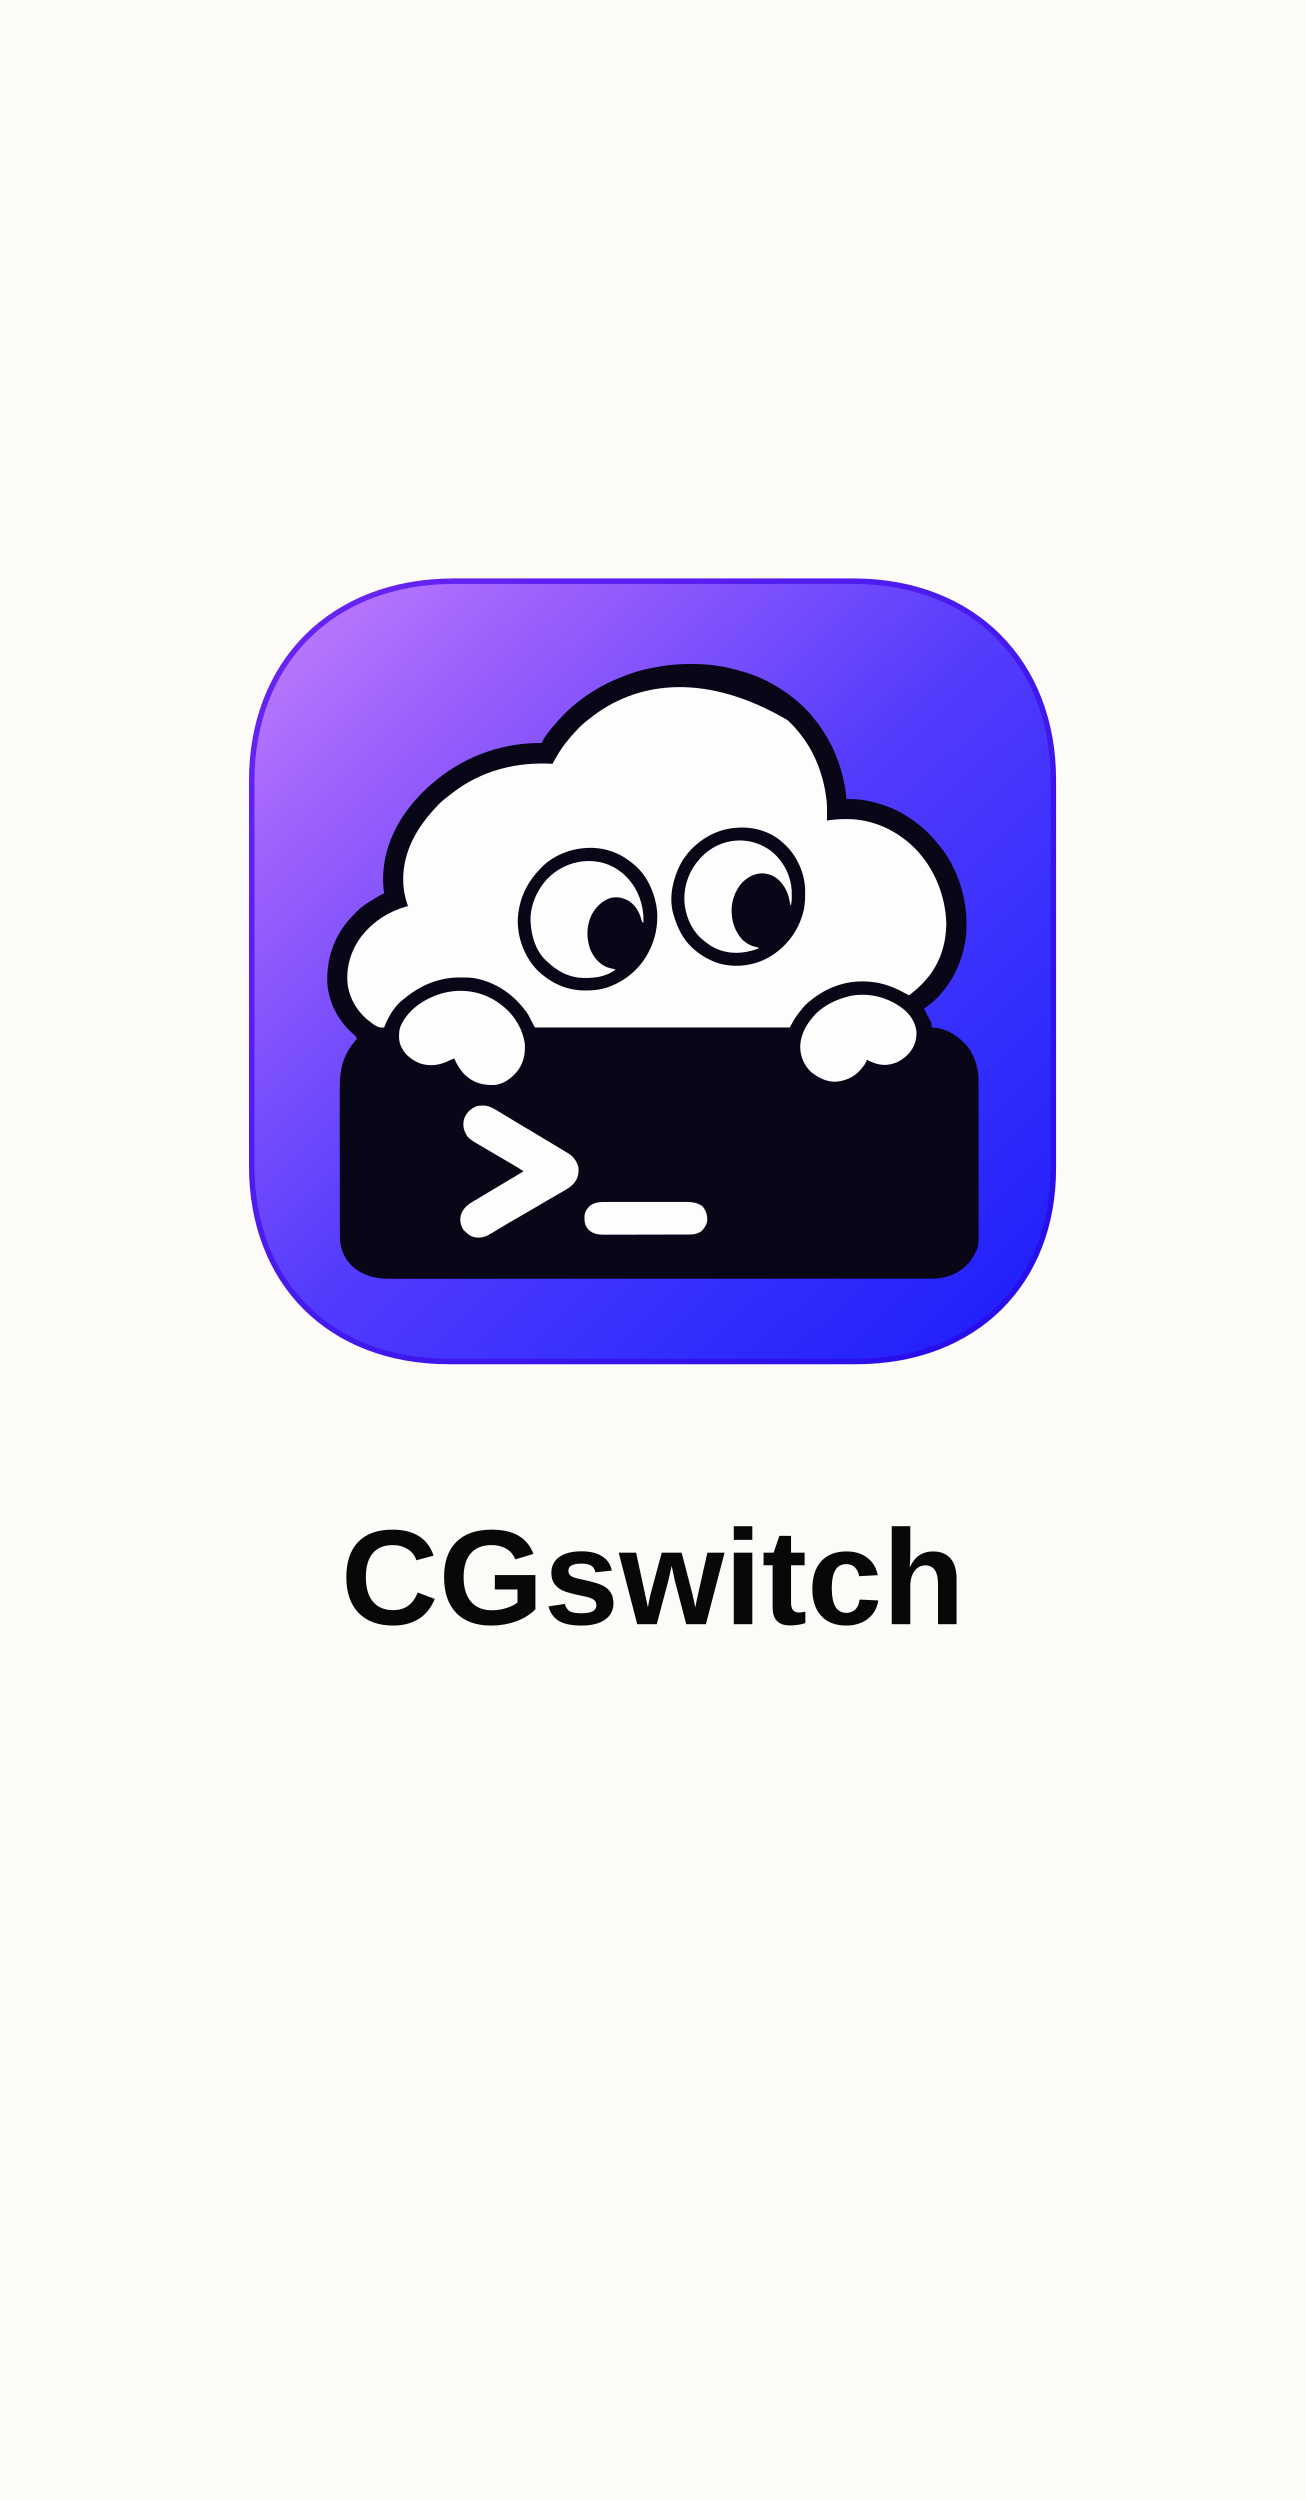
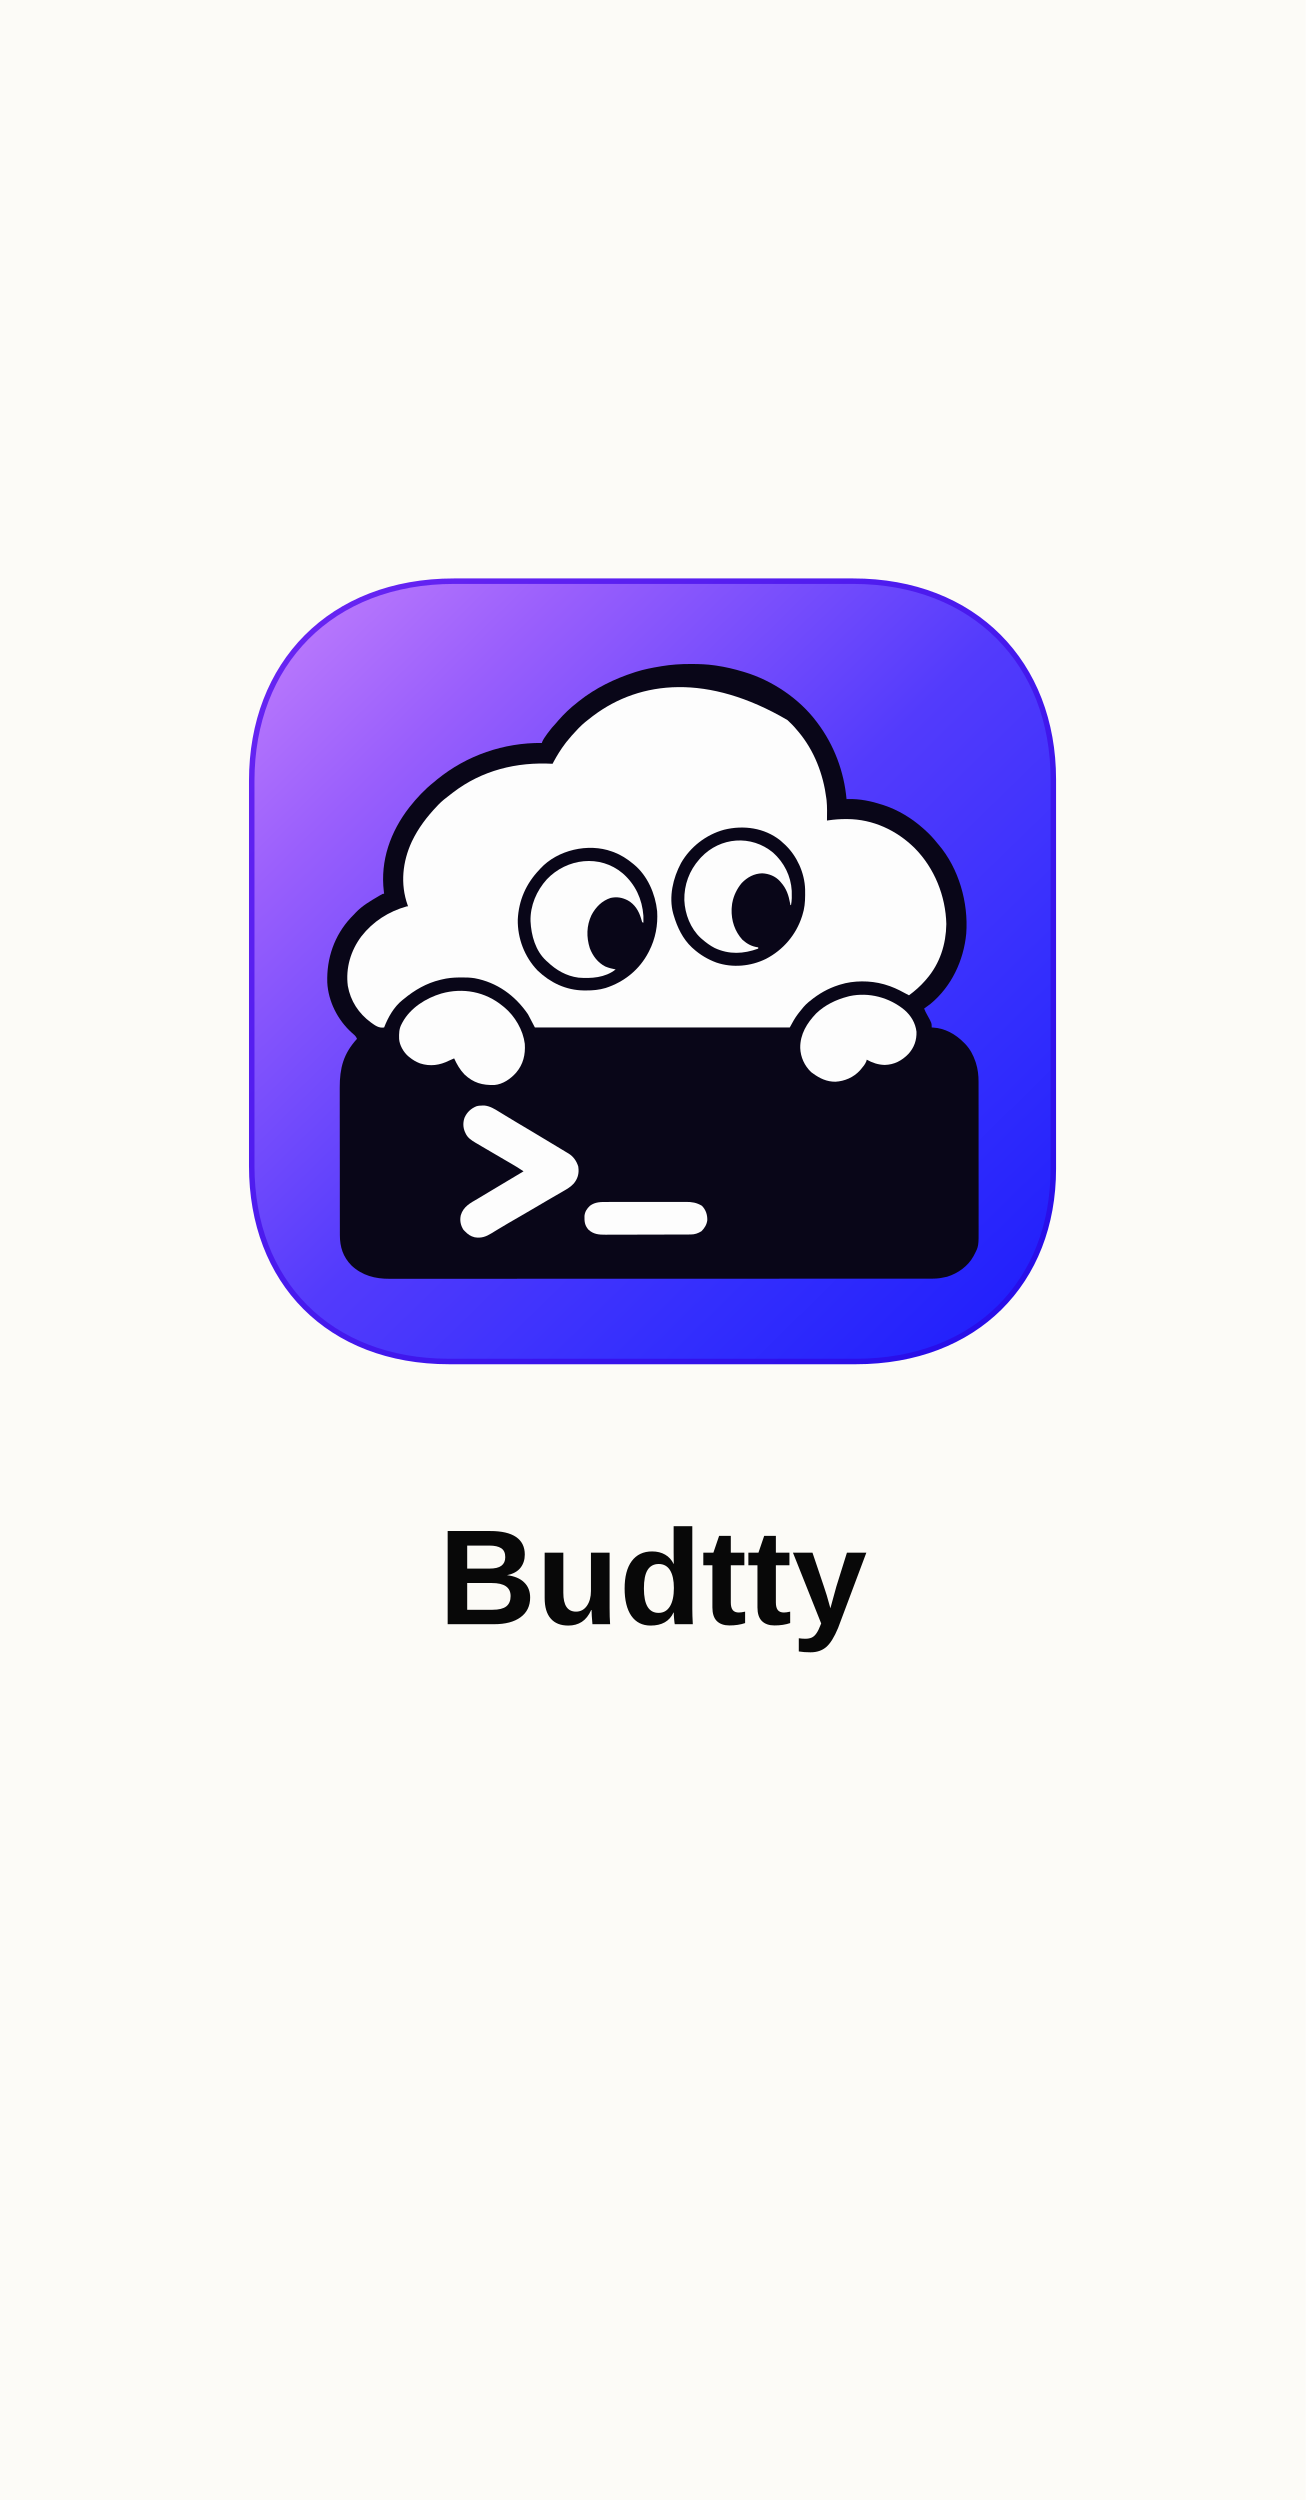
<svg xmlns="http://www.w3.org/2000/svg" width="164" height="314" viewBox="0 0 164 314">
  <rect width="164" height="314" fill="#FCFBF7" />
  <g transform="translate(28 68) scale(0.0861244)">
    <defs>
      <linearGradient id="tile-gradient" x1="0" y1="0" x2="1" y2="1">
        <stop offset="0" stop-color="#C582FC" />
        <stop offset="0.2" stop-color="#9A5FFC" />
        <stop offset="0.5" stop-color="#533BFC" />
        <stop offset="0.75" stop-color="#332EFD" />
        <stop offset="1" stop-color="#1D1CFB" />
      </linearGradient>
      <linearGradient id="tile-edge" x1="0" y1="0" x2="1" y2="1">
        <stop offset="0" stop-color="#6B26F3" />
        <stop offset="1" stop-color="#230CE8" />
      </linearGradient>
    </defs>
    <path d="M 337 58 H 919 C 1096 58 1211 178 1211 347 V 915 C 1211 1080 1098 1196 923 1196 H 330 C 154 1196 42 1079 42 911 V 349 C 42 179 157 58 337 58 Z" fill="url(#tile-gradient)" stroke="url(#tile-edge)" stroke-width="8" />
    <g transform="translate(627 627) scale(0.92) translate(-516 -487)">
      <path d="M0 0 C0.37 0 0.37 0 2.25 0 C14.41 0.03 26.39 0.46 38.44 2.19 C38.89 2.25 38.89 2.25 41.19 2.58 C55.58 4.7 69.51 8.01 83.44 12.19 C84.14 12.39 84.84 12.6 85.56 12.82 C129.8 26.09 172.81 55.06 200.44 92.19 C200.83 92.71 201.22 93.23 201.62 93.76 C227.8 128.75 243.52 170.68 247.44 214.19 C248.28 214.15 249.12 214.12 249.98 214.08 C268.81 213.66 286.6 217.38 304.44 223.19 C305.15 223.42 305.87 223.65 306.6 223.89 C329.24 231.35 350.64 244.42 368.44 260.19 C368.99 260.67 369.54 261.16 370.11 261.66 C377.99 268.65 384.98 275.84 391.44 284.19 C392.05 284.9 392.67 285.62 393.3 286.36 C425.44 324.03 440.84 378.36 437.2 427.35 C433.19 469.84 413.93 511.1 380.65 538.67 C377.32 541.29 373.92 543.78 370.44 546.19 C371.79 549.77 373.4 553 375.31 556.31 C382.44 569.2 382.44 569.2 382.44 576.19 C382.71 576.19 382.71 576.19 384.06 576.23 C403.51 577.41 419.99 586.57 433.44 600.19 C434.19 600.94 434.94 601.7 435.72 602.47 C443.36 610.57 448.19 619.71 451.75 630.19 C451.87 630.54 451.87 630.54 452.48 632.34 C455.65 642.23 456.74 652.18 456.7 662.52 C456.7 663.6 456.71 664.67 456.71 665.78 C456.72 669.34 456.72 672.91 456.71 676.47 C456.72 679.04 456.72 681.61 456.73 684.18 C456.74 690.42 456.74 696.65 456.74 702.89 C456.74 707.96 456.74 713.03 456.74 718.1 C456.74 718.83 456.75 719.55 456.75 720.3 C456.75 721.77 456.75 723.24 456.75 724.71 C456.76 738.49 456.76 752.27 456.75 766.04 C456.75 778.62 456.76 791.19 456.78 803.77 C456.8 816.72 456.8 829.66 456.8 842.6 C456.8 849.86 456.8 857.11 456.82 864.37 C456.83 871.19 456.83 878.02 456.81 884.84 C456.81 887.34 456.81 889.83 456.82 892.33 C456.92 923 456.92 923 449.94 936.31 C449.6 936.97 449.26 937.64 448.91 938.32 C440.11 954.58 424.25 965.86 406.79 971.33 C403.67 972.07 400.6 972.7 397.44 973.19 C396.36 973.36 395.28 973.53 394.16 973.71 C387.72 974.5 381.24 974.33 374.76 974.32 C373.25 974.32 371.75 974.32 370.24 974.33 C366.1 974.33 361.96 974.33 357.82 974.33 C353.31 974.33 348.81 974.33 344.31 974.34 C335.37 974.34 326.44 974.35 317.5 974.35 C306.8 974.35 296.1 974.35 285.4 974.36 C259.54 974.38 233.67 974.38 207.81 974.39 C195.57 974.39 183.34 974.39 171.1 974.4 C129.22 974.41 87.33 974.42 45.45 974.43 C42.82 974.43 40.19 974.43 37.56 974.43 C34.92 974.43 32.29 974.43 29.65 974.43 C24.37 974.43 19.08 974.43 13.79 974.43 C13.14 974.43 13.14 974.43 9.82 974.43 C-32.69 974.43 -75.2 974.45 -117.71 974.47 C-162.65 974.5 -207.6 974.51 -252.54 974.51 C-257.47 974.51 -262.41 974.51 -267.34 974.51 C-267.95 974.51 -267.95 974.51 -271.02 974.51 C-290.57 974.51 -310.12 974.52 -329.67 974.54 C-349.32 974.55 -368.97 974.56 -388.62 974.55 C-400.29 974.54 -411.96 974.55 -423.63 974.56 C-431.44 974.57 -439.24 974.57 -447.04 974.56 C-451.48 974.56 -455.92 974.56 -460.36 974.57 C-464.41 974.58 -468.47 974.58 -472.52 974.56 C-473.96 974.56 -475.41 974.56 -476.86 974.57 C-499.68 974.69 -520.23 969.49 -537.24 953.54 C-550.75 939.85 -555.72 924.14 -555.7 905.32 C-555.71 904.23 -555.71 903.15 -555.71 902.03 C-555.72 898.4 -555.72 894.77 -555.72 891.14 C-555.73 888.53 -555.73 885.93 -555.74 883.32 C-555.75 876.24 -555.76 869.17 -555.76 862.09 C-555.77 857.66 -555.77 853.24 -555.77 848.81 C-555.79 836.54 -555.8 824.27 -555.8 812 C-555.8 811.22 -555.8 810.43 -555.8 809.63 C-555.8 808.84 -555.8 808.05 -555.8 807.24 C-555.8 805.65 -555.8 804.06 -555.8 802.46 C-555.8 801.67 -555.8 800.88 -555.8 800.07 C-555.81 787.28 -555.82 774.49 -555.85 761.7 C-555.87 748.55 -555.88 735.39 -555.89 722.24 C-555.89 714.86 -555.89 707.49 -555.91 700.11 C-555.93 693.17 -555.93 686.22 -555.92 679.28 C-555.92 676.74 -555.92 674.2 -555.93 671.66 C-556.05 640.24 -549.99 617.74 -528.56 594.19 C-530.18 589.75 -533.61 587.27 -537.06 584.25 C-559.2 564.23 -574.08 534.94 -575.69 504.89 C-576.9 466.59 -564.54 430.4 -538.31 402.12 C-536.41 400.13 -534.49 398.16 -532.56 396.19 C-531.87 395.44 -531.17 394.69 -530.45 393.93 C-520.19 383.13 -507.29 375.69 -494.56 368.19 C-493.89 367.79 -493.22 367.39 -492.53 366.98 C-487.8 364.19 -487.8 364.19 -485.56 364.19 C-485.63 363.61 -485.63 363.61 -486 360.71 C-491.97 311.65 -475.41 265.55 -445.45 227.03 C-433.77 212.26 -421.35 198.9 -406.56 187.19 C-404.85 185.75 -403.15 184.31 -401.44 182.88 C-354.51 144.78 -295.8 124.58 -235.56 125.19 C-235.45 124.86 -235.45 124.86 -234.91 123.2 C-233.08 119.11 -230.6 115.64 -228 112 C-227.46 111.24 -226.93 110.49 -226.37 109.71 C-222.14 103.82 -217.54 98.45 -212.56 93.19 C-211.52 91.96 -210.47 90.73 -209.44 89.5 C-200.39 79.15 -190.44 69.59 -179.56 61.19 C-179.08 60.8 -179.08 60.8 -176.66 58.84 C-150.66 38.14 -120.1 23.32 -88.56 13.19 C-87.75 12.93 -86.94 12.66 -86.11 12.39 C-73.63 8.46 -60.95 6.03 -48.06 3.88 C-47.3 3.75 -46.53 3.62 -45.75 3.48 C-30.51 0.93 -15.45 -0.02 0 0 Z " fill="#090618" transform="translate(575.5625,-0.1875)" />
      <path d="M0 0 C5.28 4.84 10.24 9.81 14.75 15.36 C15.64 16.4 16.53 17.44 17.42 18.48 C42.49 48.3 56.95 85.91 61.75 124.36 C61.87 125.24 61.98 126.12 62.09 127.02 C63.22 137.74 62.84 148.6 62.75 159.36 C63.66 159.22 64.57 159.08 65.51 158.94 C74.64 157.61 83.57 156.97 92.82 156.99 C93.15 156.99 93.15 156.99 94.84 156.99 C135.63 157.17 173.19 174.71 202 203.24 C233.2 234.86 250.91 279.05 251.94 323.36 C251.48 355.42 241.83 385.84 220.75 410.36 C219.96 411.29 219.16 412.22 218.34 413.18 C210.68 421.91 202.11 429.49 192.75 436.36 C190.2 435.13 187.72 433.79 185.24 432.41 C175.38 426.95 165.6 422.48 154.75 419.36 C154.39 419.26 154.39 419.26 152.58 418.73 C131.15 412.76 104.98 412.69 83.75 419.36 C82.97 419.6 82.19 419.85 81.39 420.09 C64.22 425.56 49.61 433.94 35.75 445.36 C35.01 445.96 34.26 446.55 33.49 447.16 C27.77 451.88 23.28 457.51 18.75 463.36 C18.41 463.81 18.41 463.81 16.65 466.06 C11.45 472.95 7.95 479.57 3.75 487.36 C-129.57 487.36 -262.89 487.36 -400.25 487.36 C-403.88 480.43 -407.51 473.5 -411.25 466.36 C-431.64 436.62 -460.18 415.91 -495.87 409.25 C-502.73 408.16 -509.5 408.02 -516.43 408.05 C-517.71 408.06 -518.99 408.06 -520.3 408.07 C-529.95 408.19 -538.9 409.01 -548.25 411.36 C-548.58 411.44 -548.58 411.44 -550.25 411.84 C-572.07 417.03 -591.12 428.14 -608.25 442.36 C-608.86 442.84 -609.47 443.32 -610.11 443.81 C-623.84 454.81 -632.99 471.22 -639.25 487.36 C-647.75 488.7 -653.61 484.12 -660.25 479.36 C-679.65 465.07 -692.58 445.34 -696.78 421.51 C-700.45 393.2 -692.27 365.53 -675.25 342.83 C-656.97 319.32 -631.89 303.35 -603.25 295.36 C-602.59 295.36 -601.93 295.36 -601.25 295.36 C-601.5 294.68 -601.75 294 -602.02 293.3 C-613.87 259.91 -610.05 224.34 -595.29 192.56 C-585.18 171.34 -571.42 153.29 -555.25 136.36 C-554.57 135.64 -553.9 134.91 -553.2 134.16 C-547.67 128.36 -541.36 123.56 -535 118.71 C-533.37 117.46 -531.75 116.2 -530.13 114.94 C-484.19 79.65 -429.22 66.21 -372.25 69.36 C-371.64 68.23 -371.03 67.09 -370.41 65.92 C-364.98 55.86 -359.17 46.46 -352.25 37.36 C-351.58 36.48 -350.91 35.61 -350.23 34.7 C-344.94 27.92 -339.15 21.61 -333.25 15.36 C-332.44 14.51 -331.64 13.65 -330.81 12.77 C-324.17 5.88 -316.88 0.08 -309.25 -5.64 C-308.68 -6.06 -308.11 -6.49 -307.53 -6.93 C-232.64 -63.13 -125.8 -73.69 0 0 Z " fill="#FDFDFD" transform="translate(729.2458,88.63647)" />
      <path d="M0 0 C0.56 0.2 0.56 0.2 3.4 1.2 C14.3 5.42 24.04 11.55 33 19 C33.61 19.49 34.23 19.98 34.86 20.49 C56.5 38.24 68.98 67.32 71.78 94.69 C73.19 116.85 69.12 138.24 59 158 C58.69 158.61 58.37 159.23 58.05 159.86 C43.72 187.44 19.42 206.96 -10 216.44 C-20.2 219.44 -30.15 220.36 -40.75 220.31 C-41.99 220.31 -43.23 220.3 -44.5 220.3 C-72.72 219.92 -97.44 208.11 -117.69 188.75 C-138.41 167.21 -149.66 137.79 -149.14 107.89 C-147.62 77.39 -136.07 51.07 -115 29 C-114.41 28.34 -113.82 27.67 -113.22 26.99 C-85.94 -2.56 -37.33 -13.59 0 0 Z " fill="#090618" transform="translate(451,297)" />
      <path d="M0 0 C1.71 1.5 3.4 3.02 5.06 4.56 C5.91 5.33 6.76 6.1 7.64 6.89 C26.56 24.83 38.57 51.49 39.4 77.57 C39.43 80.09 39.44 82.61 39.44 85.12 C39.44 85.78 39.44 86.44 39.44 87.12 C39.39 98.1 38.45 108.12 35.06 118.56 C34.85 119.24 34.63 119.93 34.41 120.63 C25.02 149.8 4.46 173.76 -22.69 187.81 C-46.77 199.71 -75.63 202.33 -101.23 193.66 C-114.83 188.63 -127.21 181.32 -137.94 171.56 C-138.28 171.26 -138.28 171.26 -140.04 169.71 C-154.67 156.03 -163.37 137.49 -168.94 118.56 C-169.05 118.17 -169.05 118.17 -169.65 116.2 C-177.03 89.52 -170.01 59.68 -157.26 35.86 C-142.51 10.18 -117.55 -9.14 -88.99 -16.93 C-58.26 -24.48 -25.18 -20.01 0 0 Z " fill="#090618" transform="translate(717.9375,279.4375)" />
      <path d="M0 0 C0.78 0.61 1.55 1.22 2.35 1.86 C19.3 15.9 32.31 38.04 35 60 C36.13 77.09 32.52 92.39 21.21 105.68 C12.54 115.41 0.28 124.05 -13.1 125.18 C-32.33 125.7 -46.27 121.93 -60.62 108.48 C-67.84 100.97 -72.67 92.41 -77 83 C-79.67 84.02 -82.22 85.11 -84.77 86.4 C-99.72 93.94 -115 96.15 -131.19 90.88 C-137.54 88.42 -142.77 85.34 -148 81 C-148.35 80.71 -148.35 80.71 -150.14 79.27 C-157.45 72.73 -163.63 61.96 -164.24 52.12 C-164.45 43.3 -164.45 35.87 -160 28 C-159.58 27.19 -159.15 26.37 -158.71 25.53 C-146.11 2.78 -121.81 -12.51 -97.38 -19.81 C-63.06 -29.48 -27.61 -22.79 0 0 Z " fill="#FDFDFD" transform="translate(278,542)" />
      <path d="M0 0 C0.97 -0.03 1.95 -0.05 2.95 -0.08 C12.05 0.81 19.17 5.26 26.81 10 C29.05 11.36 31.29 12.73 33.53 14.09 C34.67 14.8 35.82 15.5 36.96 16.2 C42.08 19.33 47.23 22.42 52.38 25.5 C53.39 26.11 54.4 26.72 55.45 27.35 C63.31 32.06 71.19 36.74 79.08 41.41 C93.56 49.99 107.99 58.66 122.35 67.44 C125.02 69.07 127.71 70.68 130.4 72.29 C131.83 73.15 133.26 74.01 134.69 74.88 C134.99 75.05 134.99 75.05 136.52 75.95 C144.32 80.71 149.4 88.03 152.06 96.69 C152.14 97.53 152.23 98.38 152.31 99.25 C152.34 99.57 152.34 99.57 152.5 101.17 C152.98 109.8 150.36 117 144.89 123.63 C140.11 128.84 134.61 132.16 128.5 135.62 C127.39 136.27 126.28 136.92 125.14 137.59 C121.87 139.49 118.59 141.37 115.31 143.25 C113.68 144.2 112.04 145.15 110.4 146.1 C108.17 147.39 105.94 148.68 103.71 149.97 C96.6 154.06 89.55 158.25 82.5 162.44 C74.69 167.08 66.88 171.68 58.98 176.16 C53.96 179.01 48.98 181.91 44 184.81 C42.99 185.4 41.97 185.99 40.93 186.6 C35.4 189.82 29.91 193.09 24.45 196.42 C23.33 197.1 22.21 197.78 21.06 198.48 C18.9 199.8 16.75 201.12 14.6 202.45 C5.66 207.9 -1.68 210.62 -12.2 208.82 C-18.81 207.18 -23.01 204.11 -27.69 199.25 C-28.45 198.47 -29.21 197.68 -30 196.88 C-34.53 189.83 -35.96 182.11 -34.18 173.93 C-30.07 160.06 -19.02 154.51 -7.19 147.65 C0.03 143.44 7.17 139.1 14.31 134.75 C23.35 129.25 32.4 123.8 41.54 118.46 C47.83 114.79 54.07 111.01 60.31 107.25 C61.98 106.25 63.65 105.25 65.31 104.25 C58.89 99.85 52.31 95.83 45.56 91.94 C43.44 90.7 41.31 89.47 39.19 88.24 C38.07 87.59 36.96 86.95 35.81 86.28 C26.08 80.64 16.38 74.94 6.69 69.23 C4.53 67.96 2.36 66.69 0.19 65.43 C-2.56 63.81 -5.31 62.19 -8.06 60.56 C-8.85 60.11 -9.63 59.65 -10.44 59.18 C-17.04 55.25 -23.32 51.28 -26.56 44.06 C-26.95 43.22 -27.34 42.38 -27.74 41.52 C-30.76 34.27 -30.81 26.4 -28.12 19 C-24.21 10.48 -18.27 4.95 -9.69 1.25 C-6.45 0.21 -3.39 0.05 0 0 Z " fill="#FDFDFD" transform="translate(245.6875,699.75)" />
      <path d="M0 0 C20.22 17.65 30.95 40.82 32.87 67.39 C32.99 71.07 33.01 74.72 32.87 78.39 C32.21 78.06 31.55 77.73 30.87 77.39 C30.22 75.44 29.65 73.45 29.12 71.46 C25.63 59.69 19.2 49.13 8.31 43.02 C-0.64 38.37 -9.07 36.89 -19.03 39.01 C-32.98 43.54 -42.68 53.57 -49.44 66.27 C-57.38 83.21 -57.64 101.06 -52.09 118.68 C-47.41 130.96 -39.42 141.61 -27.59 147.7 C-22.24 149.97 -16.82 151.29 -11.13 152.39 C-27.56 165.54 -50.02 167.01 -70.13 165.39 C-89.29 162.85 -105.36 153.55 -119.13 140.39 C-119.74 139.85 -120.36 139.31 -120.99 138.76 C-138.23 123.03 -144.97 98.49 -146.06 75.99 C-146.71 51.27 -136.56 27.65 -120.14 9.46 C-88.4 -23.9 -35.87 -30.34 0 0 Z " fill="#FDFDFD" transform="translate(468.1289,331.6055)" />
      <path d="M0 0 C10.4 8.94 17.51 20.86 19.12 34.56 C19.6 48.1 15.34 59.92 6.24 69.86 C-4.16 80.54 -16.11 86.82 -31.2 87.23 C-41.74 86.94 -50.62 83.97 -59.76 78.86 C-59.95 79.66 -60.13 80.46 -60.32 81.29 C-62.31 86.23 -65.32 89.84 -68.76 93.86 C-69.34 94.54 -69.91 95.22 -70.51 95.93 C-80.54 106.92 -94.74 113.05 -109.43 113.85 C-122.99 113.87 -133.98 108.74 -144.76 100.86 C-145.79 100.11 -146.82 99.37 -147.89 98.61 C-158.46 88.49 -164.64 74.88 -165.17 60.32 C-165.45 38.53 -154.57 20.96 -139.95 5.61 C-125.92 -7.87 -108.42 -16.28 -89.76 -21.14 C-88.83 -21.39 -87.9 -21.64 -86.93 -21.89 C-56.22 -28.4 -23.95 -19.77 0 0 Z " fill="#FDFDFD" transform="translate(914.7617,548.1445)" />
      <path d="M0 0 C17.49 15.66 28.34 37.1 29.64 60.71 C29.87 68.28 29.98 75.78 28.5 83.24 C28.17 83.24 27.84 83.24 27.5 83.24 C27.35 82.3 27.19 81.36 27.02 80.38 C24.72 67.68 21.26 57.06 12.5 47.24 C11.96 46.6 11.41 45.97 10.85 45.31 C3.54 37.31 -6.49 33.4 -17.18 32.87 C-30.15 33.21 -40.76 39.11 -49.62 48.24 C-57.04 57.06 -62.37 67.92 -64.5 79.24 C-64.56 79.58 -64.56 79.58 -64.89 81.31 C-65.19 83.29 -65.37 85.24 -65.5 87.24 C-65.55 88.03 -65.6 88.81 -65.66 89.62 C-66.27 107.64 -60.71 124.85 -48.5 138.24 C-40.99 144.87 -33.51 148.99 -23.5 150.24 C-23.5 150.9 -23.5 151.56 -23.5 152.24 C-46.88 160.72 -69.53 161.92 -92.5 151.24 C-99.84 147.47 -106.26 142.63 -112.5 137.24 C-112.84 136.95 -112.84 136.95 -114.55 135.48 C-130.99 120.27 -139.61 97.55 -140.62 75.51 C-141.14 51.11 -132.73 28.43 -116.5 10.24 C-115.77 9.42 -115.04 8.6 -114.3 7.76 C-83.68 -24.83 -34.35 -28.49 0 0 Z " fill="#FDFDFD" transform="translate(706.4961,298.7578)" />
      <path d="M0 0 C1.48 -0.01 2.97 -0.01 4.45 -0.02 C8.45 -0.04 12.46 -0.04 16.46 -0.03 C19.81 -0.03 23.16 -0.03 26.52 -0.04 C34.43 -0.05 42.34 -0.05 50.25 -0.04 C58.4 -0.03 66.54 -0.04 74.68 -0.07 C81.69 -0.09 88.71 -0.1 95.72 -0.09 C99.89 -0.09 104.07 -0.09 108.25 -0.11 C112.18 -0.13 116.11 -0.12 120.04 -0.1 C121.48 -0.1 122.92 -0.1 124.35 -0.11 C134.16 -0.18 141.56 1.03 150 6.09 C156.18 12.63 158.57 19.91 158.47 28.74 C157.73 35.68 154.09 41.6 149.18 46.4 C143.58 49.83 138.64 51.53 132.04 51.55 C131.4 51.55 131.4 51.55 128.15 51.57 C126.72 51.58 125.29 51.58 123.87 51.58 C122.36 51.59 120.86 51.59 119.36 51.6 C114.43 51.62 109.49 51.63 104.55 51.64 C102.85 51.65 101.15 51.65 99.45 51.65 C91.46 51.67 83.46 51.69 75.47 51.7 C66.25 51.71 57.04 51.73 47.82 51.77 C40.69 51.8 33.56 51.82 26.43 51.82 C22.18 51.82 17.92 51.83 13.67 51.86 C9.66 51.88 5.65 51.89 1.65 51.87 C0.18 51.87 -1.28 51.88 -2.75 51.89 C-13.11 51.99 -21.83 51.28 -29.75 44.09 C-35.9 37.18 -36.43 31.19 -36.23 22.07 C-35.46 15.21 -32.47 10.73 -27.57 6.03 C-19.23 -0.24 -10.06 -0.04 0 0 Z " fill="#FDFDFD" transform="translate(443.8162,852.5959)" />
    </g>
  </g>
-   <text x="82" y="204" text-anchor="middle" fill="#080808" font-family="Segoe UI, Arial, sans-serif" font-size="17" font-weight="600">CGswitch</text>
+   <text x="82" y="204" text-anchor="middle" fill="#080808" font-family="Segoe UI, Arial, sans-serif" font-size="17" font-weight="600">Budtty</text>
</svg>
